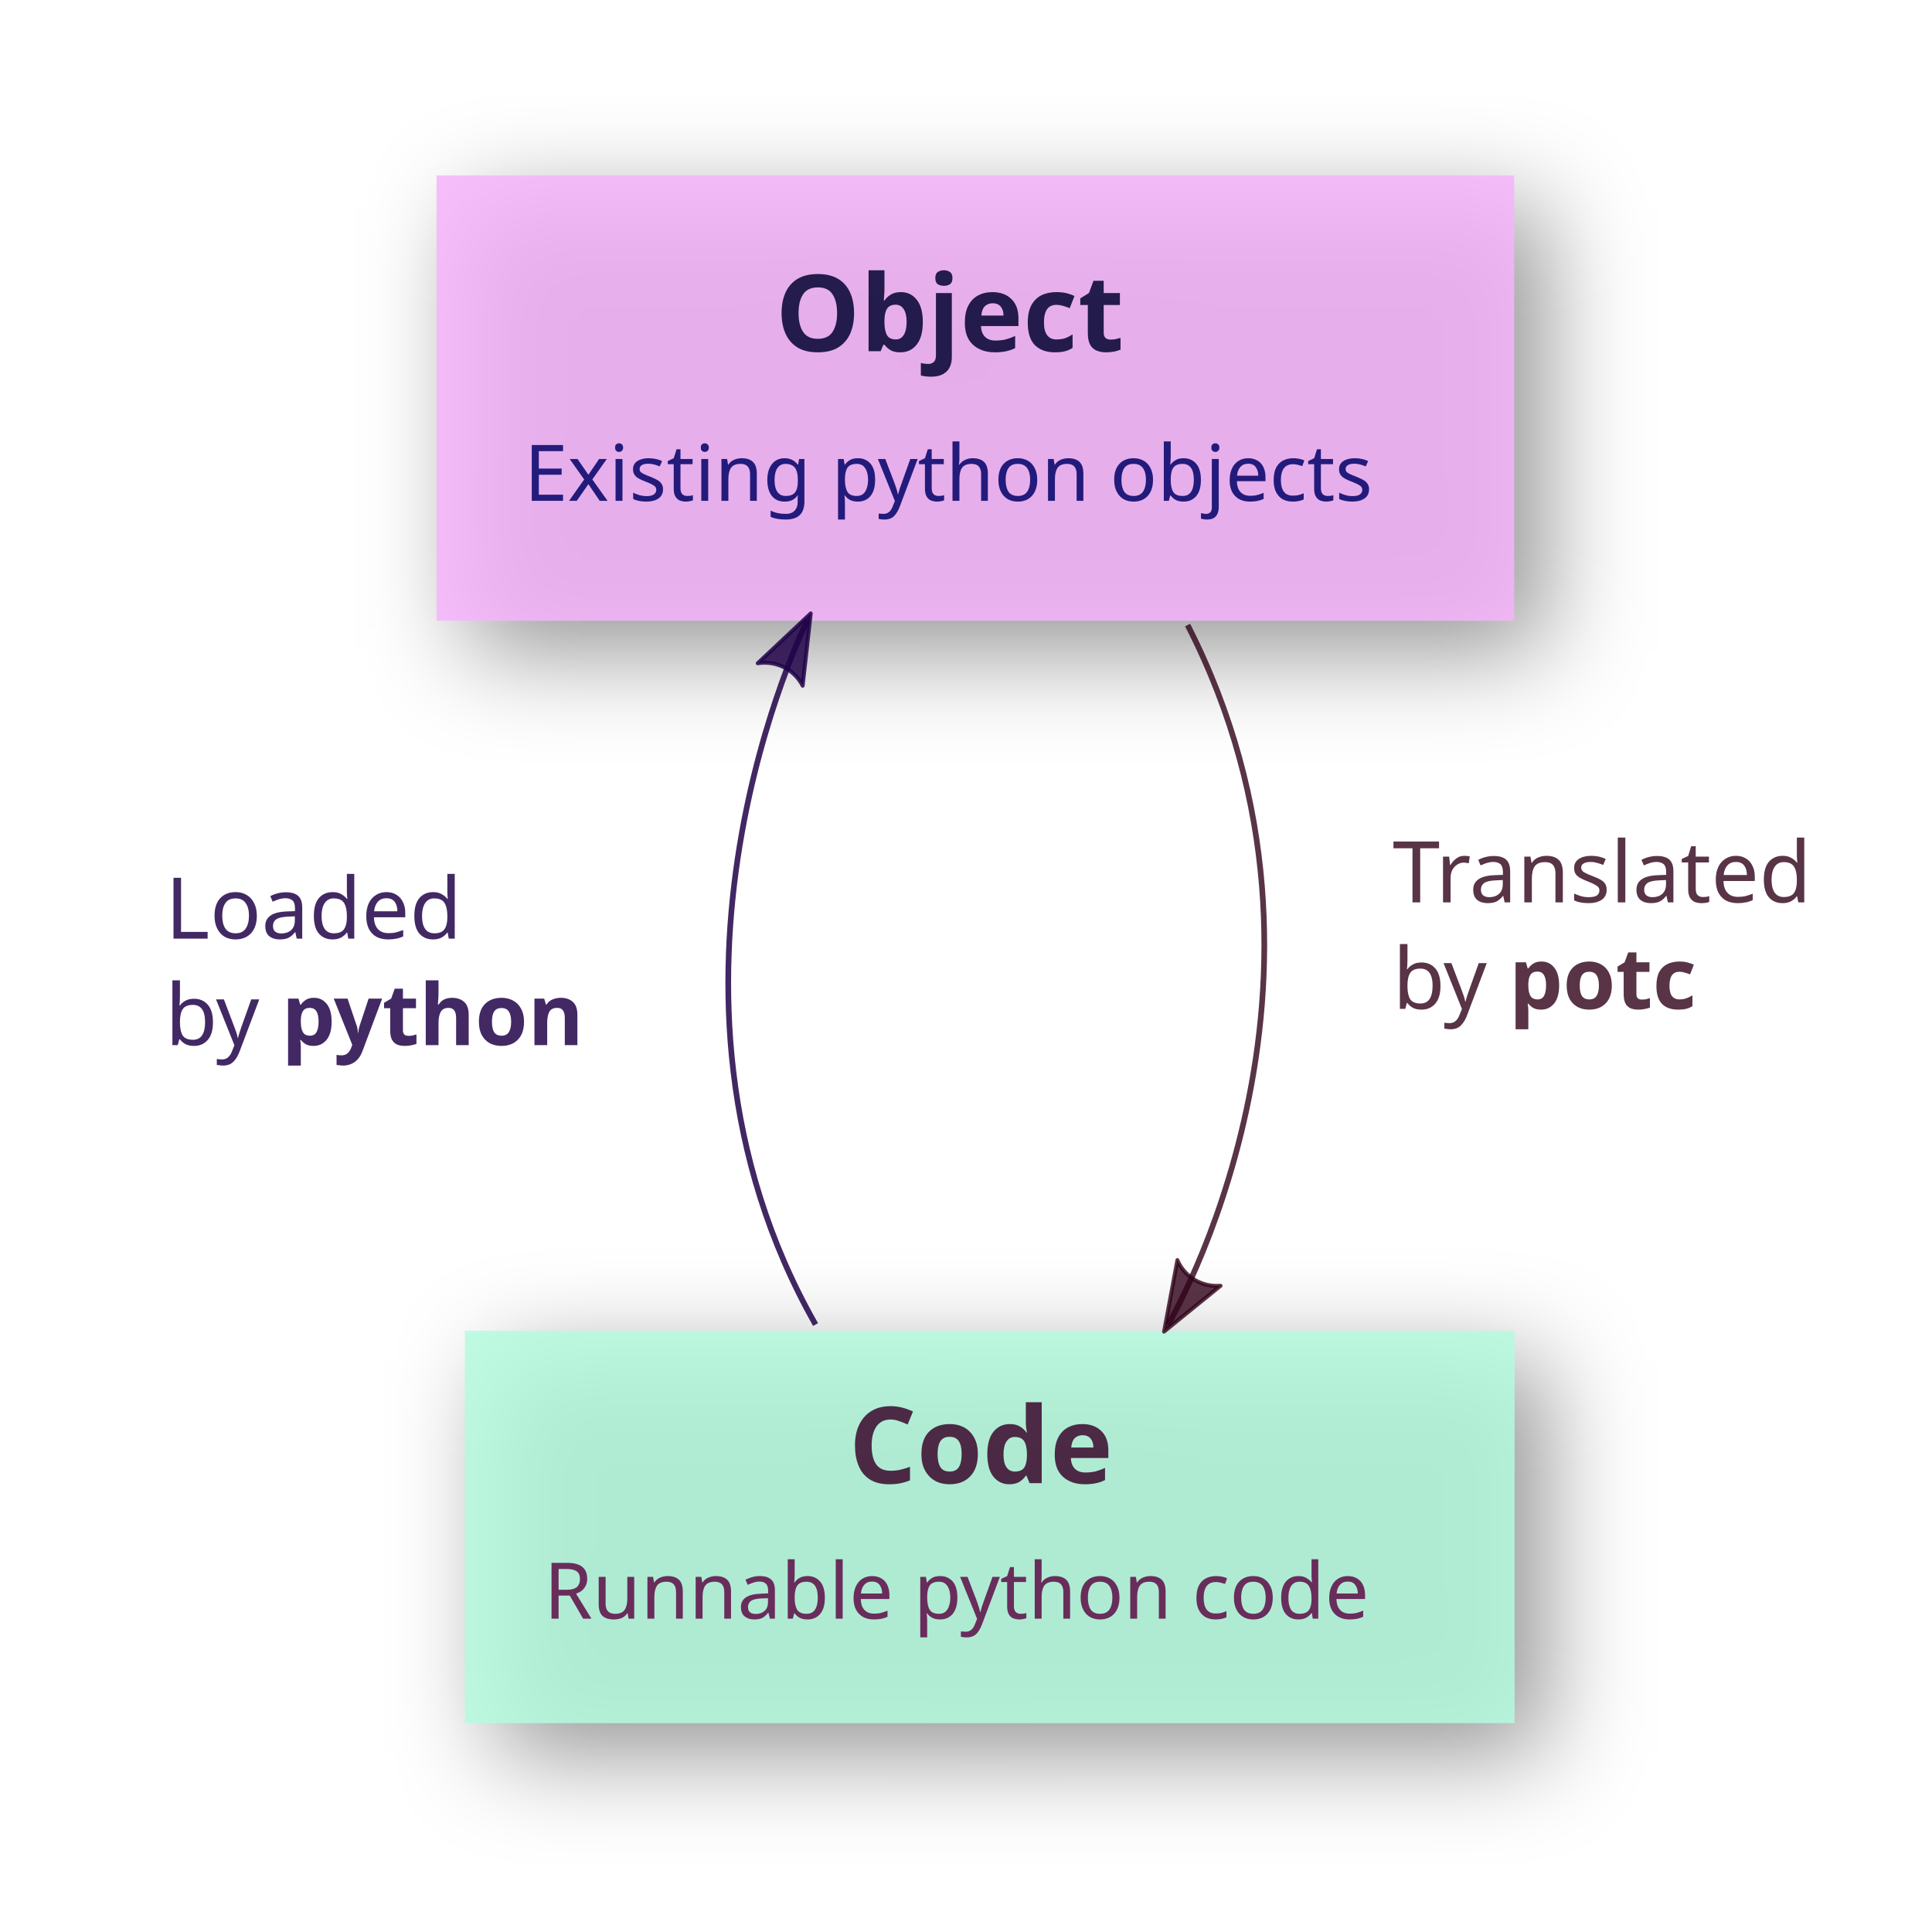
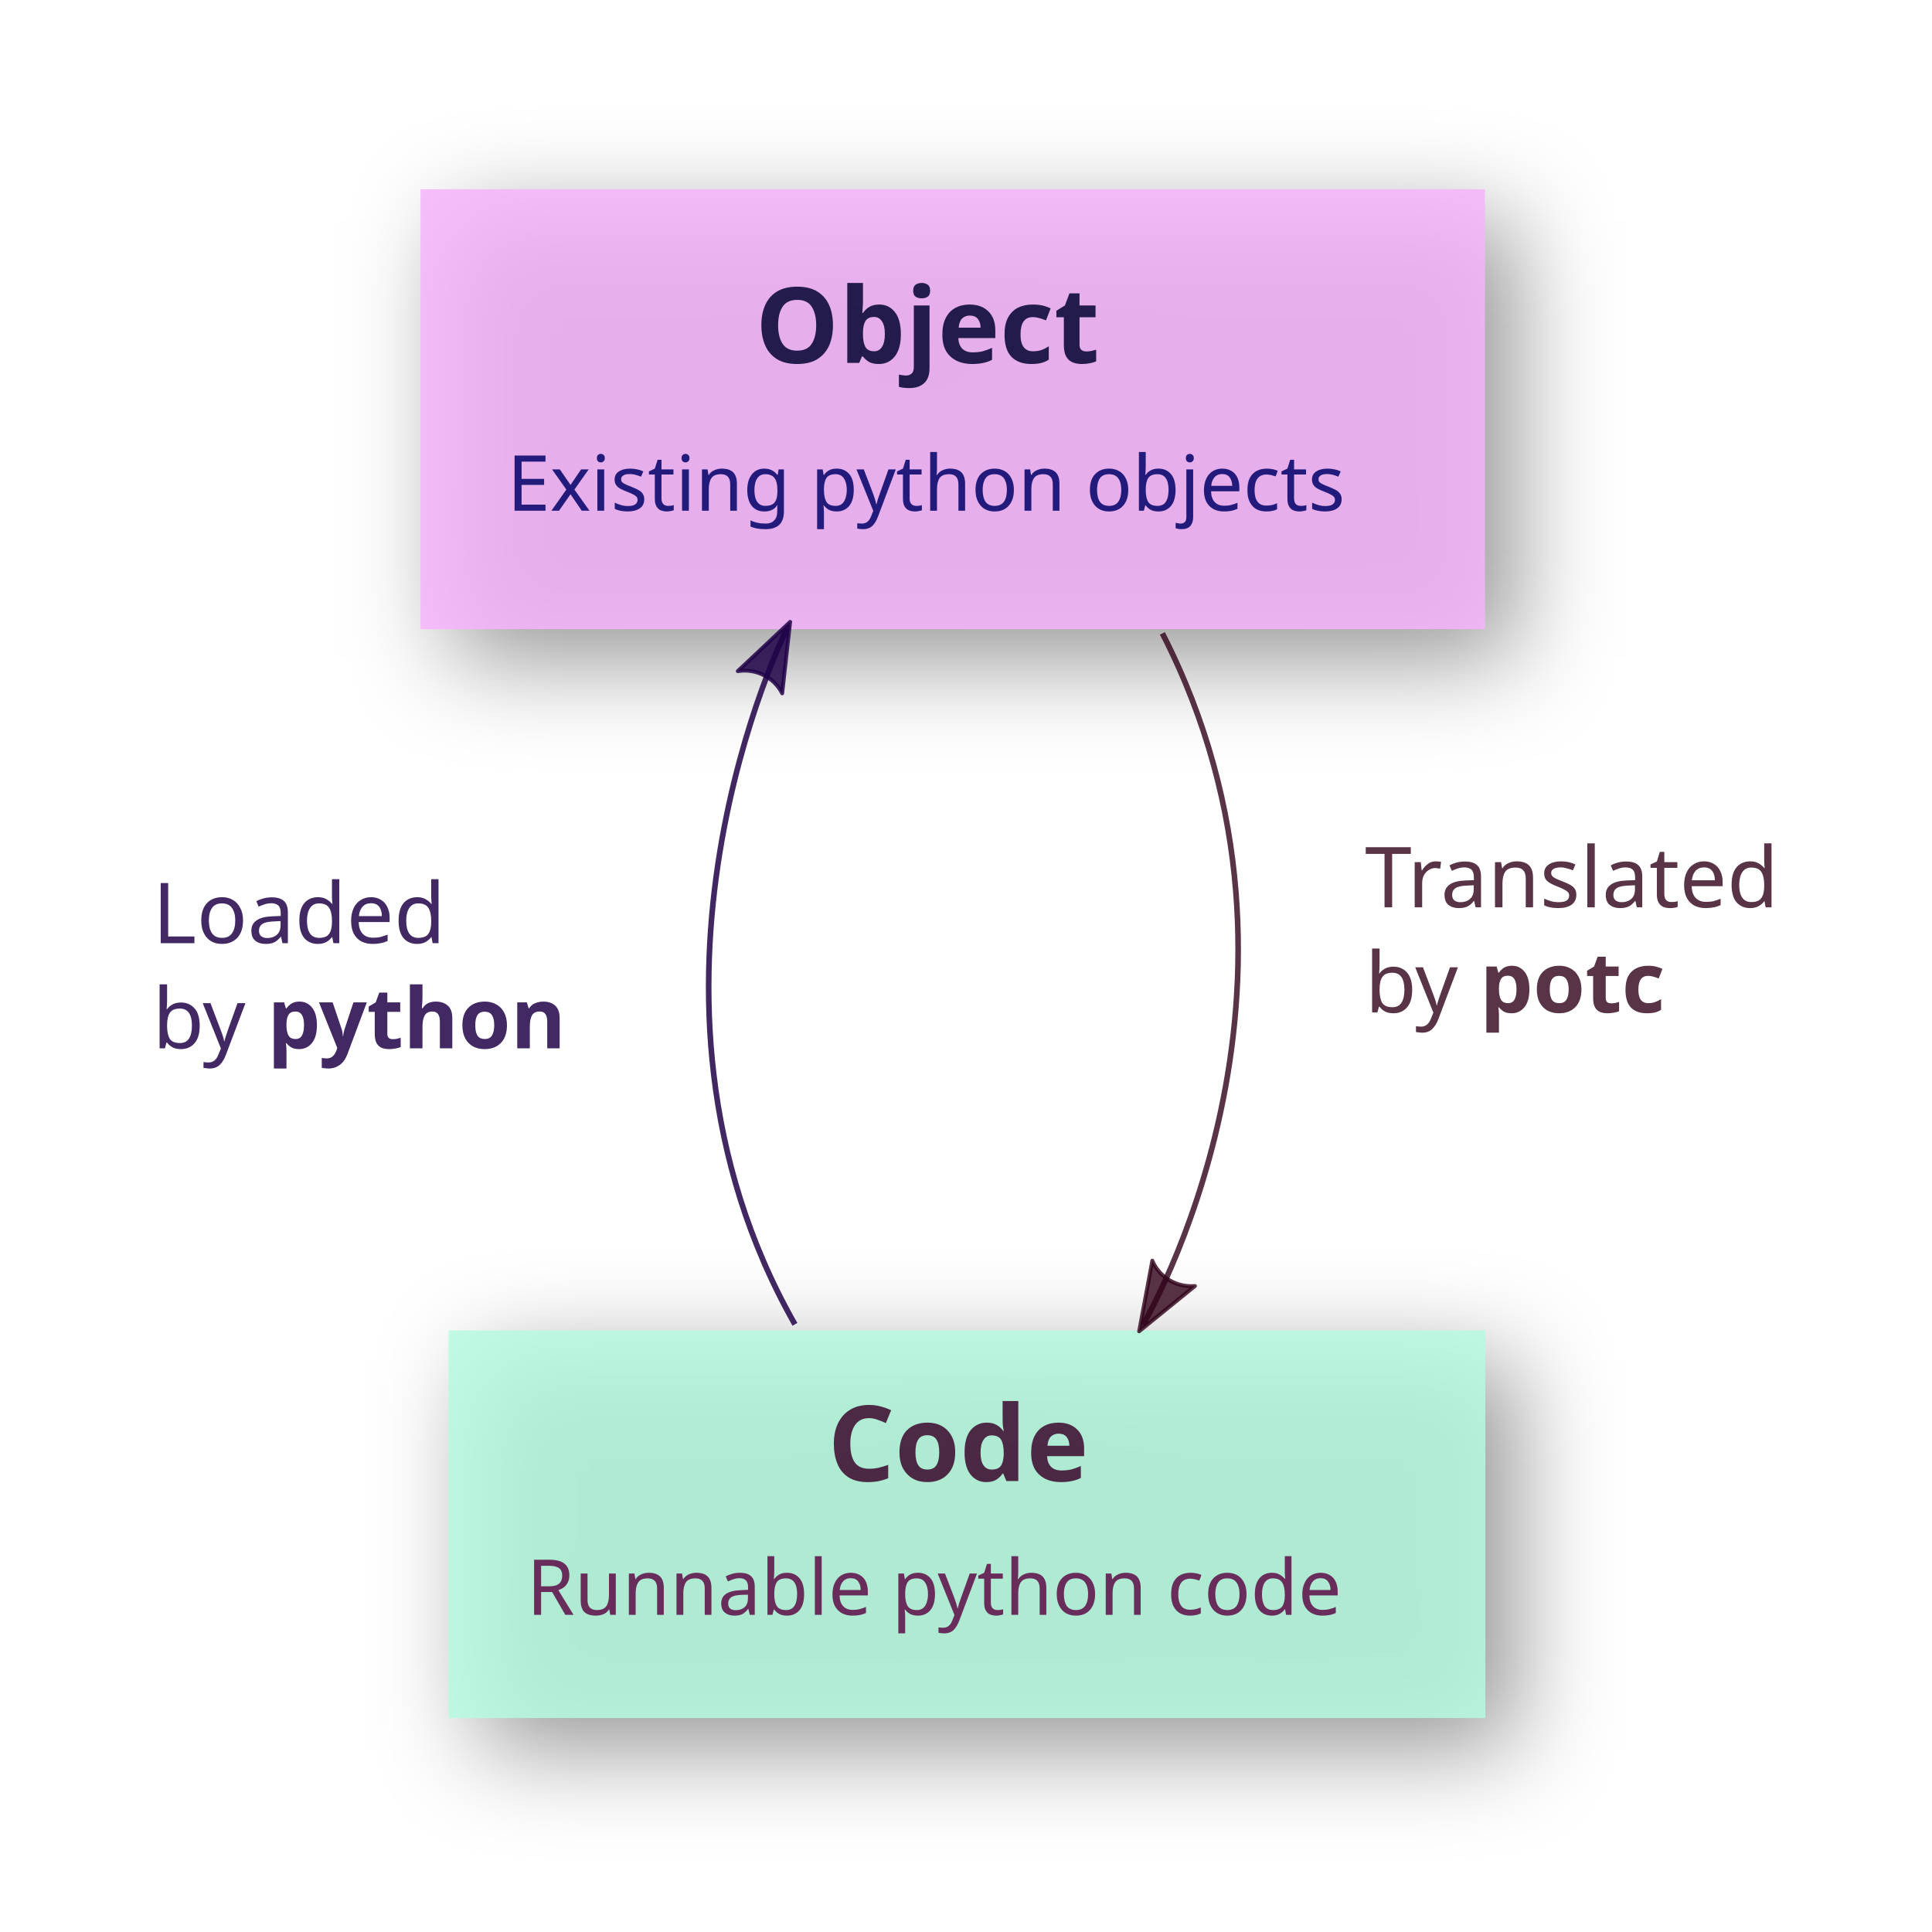
- <svg xmlns="http://www.w3.org/2000/svg" width="120mm" height="120mm" viewBox="0 0 192 192" version="1.1" id="svg5">
+ <svg xmlns="http://www.w3.org/2000/svg" width="310" height="310" viewBox="0 0 194.379 194.379" version="1.1" id="svg5">
  <defs id="defs2">
    <marker style="overflow:visible" id="marker1316" refX="0" refY="0" orient="auto">
      <path transform="matrix(-1.1,0,0,-1.1,-1.1,0)" d="M 8.719,4.034 -2.207,0.016 8.719,-4.002 c -1.745,2.372 -1.735,5.617 -6e-7,8.035 z" style="fill:context-stroke;fill-rule:evenodd;stroke:context-stroke;stroke-width:0.625;stroke-linejoin:round" id="path1076" />
    </marker>
    <marker style="overflow:visible" id="marker15262" refX="0" refY="0" orient="auto">
      <path transform="matrix(-1.1,0,0,-1.1,-1.1,0)" d="M 8.719,4.034 -2.207,0.016 8.719,-4.002 c -1.745,2.372 -1.735,5.617 -6e-7,8.035 z" style="fill:context-stroke;fill-rule:evenodd;stroke:context-stroke;stroke-width:0.625;stroke-linejoin:round" id="path15260" />
    </marker>
    <marker style="overflow:visible" id="marker15252" refX="0" refY="0" orient="auto">
      <path transform="matrix(-0.8,0,0,-0.8,-10,0)" style="fill:context-stroke;fill-rule:evenodd;stroke:context-stroke;stroke-width:1pt" d="M 0,0 5,-5 -12.5,0 5,5 Z" id="path15250" />
    </marker>
    <marker style="overflow:visible" id="Arrow1Lend" refX="0" refY="0" orient="auto">
      <path transform="matrix(-0.8,0,0,-0.8,-10,0)" style="fill:context-stroke;fill-rule:evenodd;stroke:context-stroke;stroke-width:1pt" d="M 0,0 5,-5 -12.5,0 5,5 Z" id="path14354" />
    </marker>
    <marker style="overflow:visible" id="Arrow2Lend" refX="0" refY="0" orient="auto">
      <path transform="matrix(-1.1,0,0,-1.1,-1.1,0)" d="M 8.719,4.034 -2.207,0.016 8.719,-4.002 c -1.745,2.372 -1.735,5.617 -6e-7,8.035 z" style="fill:context-stroke;fill-rule:evenodd;stroke:context-stroke;stroke-width:0.625;stroke-linejoin:round" id="path14372" />
    </marker>
    <marker style="overflow:visible" id="Arrow1Lstart" refX="0" refY="0" orient="auto">
      <path transform="matrix(0.8,0,0,0.8,10,0)" style="fill:context-stroke;fill-rule:evenodd;stroke:context-stroke;stroke-width:1pt" d="M 0,0 5,-5 -12.5,0 5,5 Z" id="path14351" />
    </marker>
    <filter style="color-interpolation-filters:sRGB" id="filter14120" x="-0.112" y="-0.271" width="1.252" height="1.61">
      <feFlood flood-opacity="0.498" flood-color="rgb(0,0,0)" result="flood" id="feFlood14110" />
      <feComposite in="flood" in2="SourceGraphic" operator="in" result="composite1" id="feComposite14112" />
      <feGaussianBlur in="composite1" stdDeviation="5" result="blur" id="feGaussianBlur14114" />
      <feOffset dx="3" dy="3" result="offset" id="feOffset14116" />
      <feComposite in="SourceGraphic" in2="offset" operator="over" result="composite2" id="feComposite14118" />
    </filter>
    <filter style="color-interpolation-filters:sRGB" id="filter14150" x="-0.115" y="-0.308" width="1.259" height="1.692">
      <feFlood flood-opacity="0.498" flood-color="rgb(0,0,0)" result="flood" id="feFlood14140" />
      <feComposite in="flood" in2="SourceGraphic" operator="in" result="composite1" id="feComposite14142" />
      <feGaussianBlur in="composite1" stdDeviation="5" result="blur" id="feGaussianBlur14144" />
      <feOffset dx="3" dy="3" result="offset" id="feOffset14146" />
      <feComposite in="SourceGraphic" in2="offset" operator="over" result="composite2" id="feComposite14148" />
    </filter>
  </defs>
  <g id="layer1">
-     <g id="g5166" transform="translate(13.1954,-1.662835)">
+     <g id="g5166" transform="translate(12.12261,-0.05363983)">
      <g id="g13626" style="filter:url(#filter14120)" transform="translate(16.4583,4.587087)">
        <rect style="fill:#f6b5fc;fill-opacity:0.84;fill-rule:evenodd;stroke-width:0.292;stroke-miterlimit:4;stroke-dasharray:none" id="rect31" width="107.101" height="44.255" x="13.725" y="14.508" />
        <text xml:space="preserve" style="font-style:normal;font-weight:normal;font-size:10.583px;line-height:1.25;font-family:sans-serif;fill:#00002f;fill-opacity:0.843;stroke:none;stroke-width:0.265" x="47.409" y="31.98" id="text1630">
          <tspan id="tspan1628" style="font-style:normal;font-variant:normal;font-weight:bold;font-stretch:normal;font-size:10.583px;font-family:sans-serif;-inkscape-font-specification:'sans-serif, Bold';font-variant-ligatures:normal;font-variant-caps:normal;font-variant-numeric:normal;font-variant-east-asian:normal;fill:#00002f;fill-opacity:0.843;stroke-width:0.265" x="47.409" y="31.98">Object</tspan>
        </text>
        <text xml:space="preserve" style="font-style:normal;font-variant:normal;font-weight:normal;font-stretch:normal;font-size:7.761px;line-height:1.25;font-family:sans-serif;-inkscape-font-specification:'sans-serif, Normal';font-variant-ligatures:normal;font-variant-caps:normal;font-variant-numeric:normal;font-variant-east-asian:normal;fill:#000068;fill-opacity:0.843;stroke:none;stroke-width:0.265" x="22.442" y="46.848" id="text5854">
          <tspan id="tspan5852" style="font-style:normal;font-variant:normal;font-weight:normal;font-stretch:normal;font-size:7.761px;font-family:sans-serif;-inkscape-font-specification:'sans-serif, Normal';font-variant-ligatures:normal;font-variant-caps:normal;font-variant-numeric:normal;font-variant-east-asian:normal;fill:#000068;fill-opacity:0.843;stroke-width:0.265" x="22.442" y="46.848">Existing python objects</tspan>
        </text>
      </g>
      <g id="g13560" transform="translate(-135.3076,12.16135)" style="filter:url(#filter14150)">
        <rect style="fill:#b5fcdf;fill-opacity:0.84;stroke-width:0.183;stroke-miterlimit:4;stroke-dasharray:none" id="rect8153" width="104.311" height="38.993" x="168.317" y="121.749" />
        <text xml:space="preserve" style="font-style:normal;font-variant:normal;font-weight:bold;font-stretch:normal;font-size:10.583px;line-height:1.25;font-family:sans-serif;-inkscape-font-specification:'sans-serif, Bold';font-variant-ligatures:normal;font-variant-caps:normal;font-variant-numeric:normal;font-variant-east-asian:normal;fill:#3a052b;fill-opacity:0.837;stroke:none;stroke-width:0.265" x="206.469" y="136.898" id="text10085">
          <tspan id="tspan10083" style="font-style:normal;font-variant:normal;font-weight:bold;font-stretch:normal;font-size:10.583px;font-family:sans-serif;-inkscape-font-specification:'sans-serif, Bold';font-variant-ligatures:normal;font-variant-caps:normal;font-variant-numeric:normal;font-variant-east-asian:normal;fill:#3a052b;fill-opacity:0.837;stroke-width:0.265" x="206.469" y="136.898">Code</tspan>
        </text>
        <text xml:space="preserve" style="font-style:normal;font-variant:normal;font-weight:normal;font-stretch:normal;font-size:7.761px;line-height:1.25;font-family:sans-serif;-inkscape-font-specification:'sans-serif, Normal';font-variant-ligatures:normal;font-variant-caps:normal;font-variant-numeric:normal;font-variant-east-asian:normal;fill:#5b0843;fill-opacity:0.835;stroke:none;stroke-width:0.265" x="176.172" y="150.363" id="text13323">
          <tspan id="tspan13321" style="font-style:normal;font-variant:normal;font-weight:normal;font-stretch:normal;font-size:7.761px;font-family:sans-serif;-inkscape-font-specification:'sans-serif, Normal';font-variant-ligatures:normal;font-variant-caps:normal;font-variant-numeric:normal;font-variant-east-asian:normal;fill:#5b0843;fill-opacity:0.835;stroke-width:0.265" x="176.172" y="150.363">Runnable python code</tspan>
        </text>
      </g>
      <g id="g5140" transform="translate(-59.00383,-2.145594)">
        <path style="fill:none;stroke:#30031a;stroke-width:0.565;stroke-linecap:butt;stroke-linejoin:miter;stroke-miterlimit:3.2;stroke-dasharray:none;stroke-opacity:0.802;marker-end:url(#marker15262);paint-order:normal" d="m 163.829,65.924 c 18.234,35.627 -1.964,69.571 -1.964,69.571" id="path15083" />
        <text xml:space="preserve" style="font-style:normal;font-variant:normal;font-weight:normal;font-stretch:normal;font-size:8.467px;line-height:1.25;font-family:sans-serif;-inkscape-font-specification:'sans-serif, Normal';font-variant-ligatures:normal;font-variant-caps:normal;font-variant-numeric:normal;font-variant-east-asian:normal;fill:#30031a;fill-opacity:0.804;stroke:none;stroke-width:0.265" x="184.212" y="93.484" id="text16760">
          <tspan id="tspan16758" style="font-style:normal;font-variant:normal;font-weight:normal;font-stretch:normal;font-size:8.467px;font-family:sans-serif;-inkscape-font-specification:'sans-serif, Normal';font-variant-ligatures:normal;font-variant-caps:normal;font-variant-numeric:normal;font-variant-east-asian:normal;fill:#30031a;fill-opacity:0.804;stroke-width:0.265" x="184.212" y="93.484">Translated</tspan>
          <tspan style="font-style:normal;font-variant:normal;font-weight:normal;font-stretch:normal;font-size:8.467px;font-family:sans-serif;-inkscape-font-specification:'sans-serif, Normal';font-variant-ligatures:normal;font-variant-caps:normal;font-variant-numeric:normal;font-variant-east-asian:normal;fill:#30031a;fill-opacity:0.804;stroke-width:0.265" x="184.212" y="104.067" id="tspan16762">by <tspan style="font-style:normal;font-variant:normal;font-weight:bold;font-stretch:normal;font-size:8.467px;font-family:sans-serif;-inkscape-font-specification:'sans-serif, Normal';font-variant-ligatures:normal;font-variant-caps:normal;font-variant-numeric:normal;font-variant-east-asian:normal;fill:#30031a;fill-opacity:0.804" id="tspan19836">potc</tspan>
          </tspan>
        </text>
      </g>
      <g id="g5133" transform="translate(-59.00383,-2.145594)">
        <path style="fill:none;stroke:#200348;stroke-width:0.565;stroke-linecap:butt;stroke-linejoin:miter;stroke-miterlimit:3.2;stroke-dasharray:none;stroke-opacity:0.848;marker-end:url(#marker1316)" d="m 126.858,135.441 c -19.042,-33.525 -0.805,-70 -0.805,-70" id="path208" />
        <text xml:space="preserve" style="font-style:normal;font-variant:normal;font-weight:normal;font-stretch:normal;font-size:8.467px;line-height:1.25;font-family:sans-serif;-inkscape-font-specification:'sans-serif, Normal';font-variant-ligatures:normal;font-variant-caps:normal;font-variant-numeric:normal;font-variant-east-asian:normal;fill:#200348;fill-opacity:0.847;stroke:none;stroke-width:0.265;stroke-miterlimit:3.2;stroke-dasharray:none" x="62.222" y="97.088" id="text2838">
          <tspan id="tspan2836" style="font-style:normal;font-variant:normal;font-weight:normal;font-stretch:normal;font-size:8.467px;font-family:sans-serif;-inkscape-font-specification:'sans-serif, Normal';font-variant-ligatures:normal;font-variant-caps:normal;font-variant-numeric:normal;font-variant-east-asian:normal;fill:#200348;fill-opacity:0.847;stroke-width:0.265;stroke-miterlimit:3.2;stroke-dasharray:none" x="62.222" y="97.088">Loaded</tspan>
          <tspan style="font-style:normal;font-variant:normal;font-weight:normal;font-stretch:normal;font-size:8.467px;font-family:sans-serif;-inkscape-font-specification:'sans-serif, Normal';font-variant-ligatures:normal;font-variant-caps:normal;font-variant-numeric:normal;font-variant-east-asian:normal;fill:#200348;fill-opacity:0.847;stroke-width:0.265;stroke-miterlimit:3.2;stroke-dasharray:none" x="62.222" y="107.671" id="tspan2840">by <tspan style="font-weight:bold" id="tspan3808">python</tspan>
          </tspan>
        </text>
      </g>
    </g>
  </g>
</svg>
